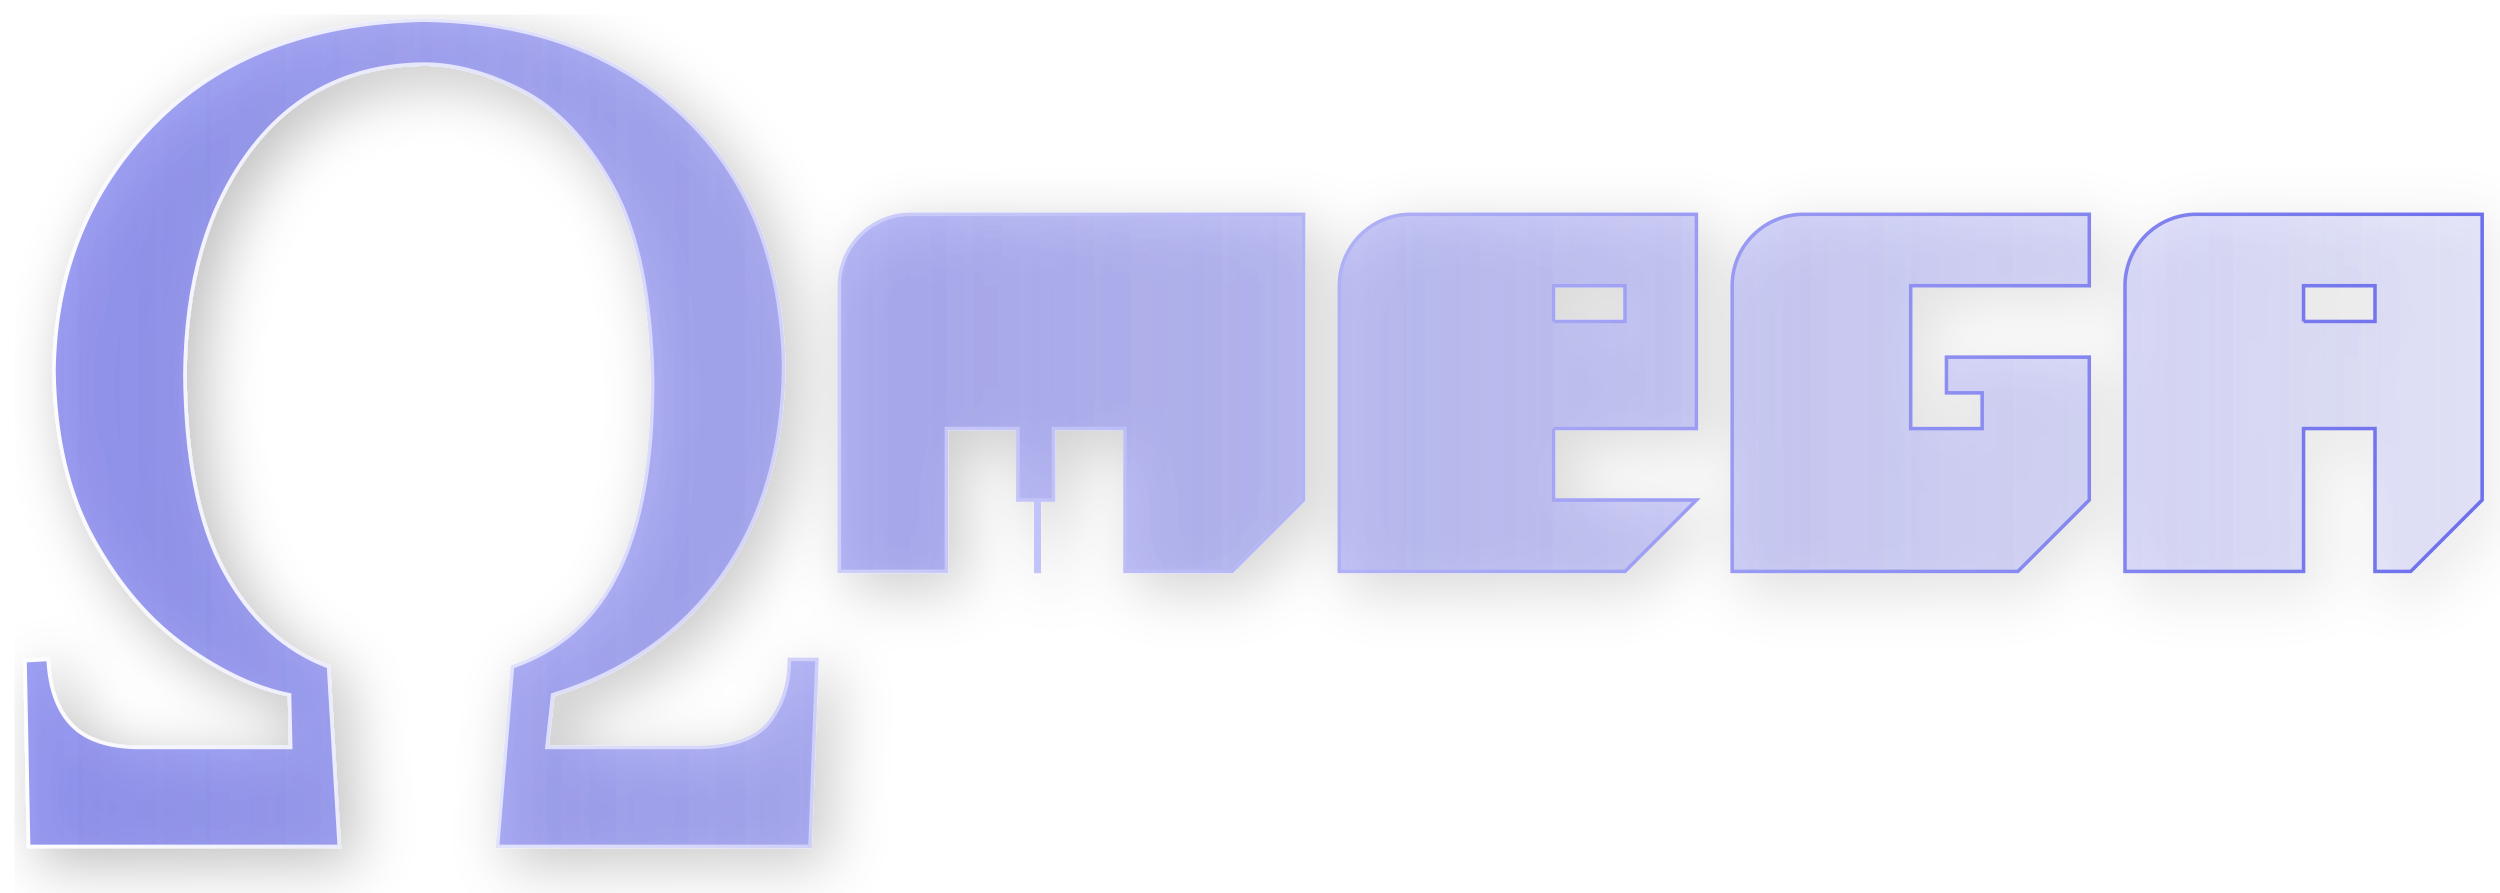
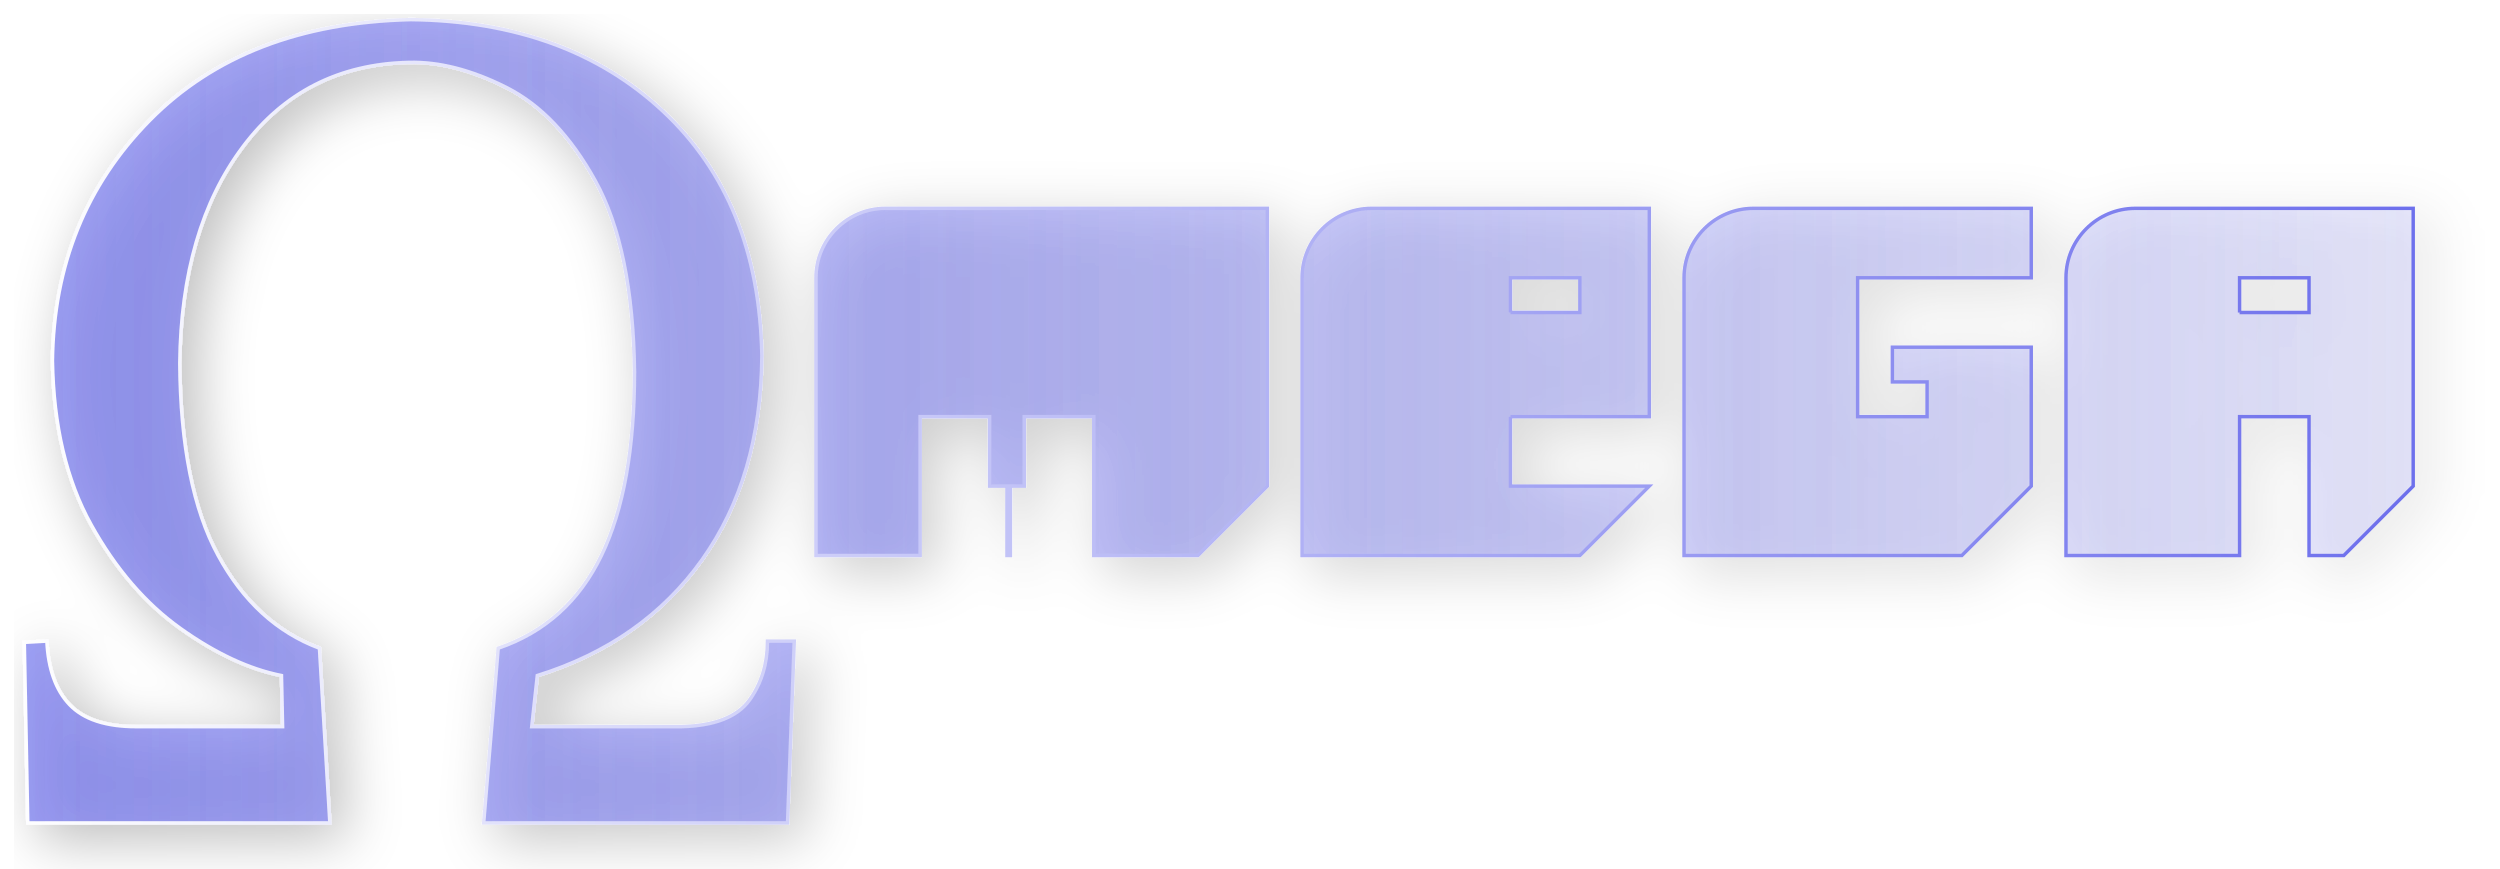
- <svg xmlns="http://www.w3.org/2000/svg" id="logo" viewBox="0 0 700 250">
+ <svg xmlns="http://www.w3.org/2000/svg" id="logo" viewBox="0 0 720 250">
  <defs>
    <filter id="dropshadow" width="200%" height="200%">
      <feGaussianBlur in="SourceAlpha" stdDeviation="8" />
      <feOffset dx="4" dy="4" result="offsetblur" />
      <feComponentTransfer>
        <feFuncA type="linear" slope="0.4" />
      </feComponentTransfer>
      <feMerge>
        <feMergeNode />
        <feMergeNode in="SourceGraphic" />
      </feMerge>
    </filter>
    <linearGradient id="o-grad" gradientUnits="userSpaceOnUse" x1="0" y1="125" x2="700" y2="125">
      <stop offset="0%" stop-color="#ffffff" />
      <stop offset="100%" stop-color="#6c6eec" />
      <animateTransform attributeName="gradientTransform" type="rotate" from="0 350 125" to="360 350 125" dur="10s" repeatCount="indefinite" />
    </linearGradient>
    <linearGradient id="o-grad-o" gradientUnits="userSpaceOnUse" x1="0" y1="125" x2="700" y2="125">
      <stop offset="0%" stop-color="#6c6eecaa" />
      <stop offset="100%" stop-color="#6c6eec22" />
      <animateTransform attributeName="gradientTransform" type="rotate" from="0 350 125" to="360 350 125" dur="10s" repeatCount="indefinite" />
    </linearGradient>
  </defs>
  <g fill="url(#o-grad-o)" stroke="url(#o-grad)" filter="url(#dropshadow)">
    <path id="o" d="M07,185 l1 52 h87 l-3-50.308 c-12.252-4.571-21.978-13.473-29.176-26.707 c-7.198-13.234-10.88-31.711-11.045-55.43 c0.272-25.712 6.321-46.46 18.14-62.239 c11.817-15.781 27.758-23.895 47.822-24.345 c8.731-0.22 18.079 2.172 28.046 7.189 c9.964 5.018 18.531 14.005 25.697 26.963 c7.167 12.957 10.918 31.234 11.255 54.827 c0 22.061-3.111 39.714-9.492 52.961 c-6.382 13.248-16.303 22.174-29.763 26.78 l-4.183 50.308 h87.519 l1.931-52.362 h-7.722 c0 6.417-1.663 12.064-5.148 16.941 c-3.486 4.877-10.028 7.443-19.627 7.7 h-43.117 l1.609-14.716 c20.291-6.338 36.098-17.447 47.421-33.326 c11.321-15.878 17.073-35.456 17.254-58.735 c-0.543-29.748-10.038-53.236-28.494-70.466 c-18.457-17.228-42.637-26.024-72.539-26.386 c-31.841 0.737-56.923 10.414-75.246 29.012 c-18.324 18.599-27.67 41.669-28.04 69.208 c0.31 18.682 4.027 34.419 11.129 47.207 c7.104 12.79 15.699 22.773 25.788 29.951 c10.089 7.178 19.77 11.689 29.044 13.534 l0.323 14.716 h-42.151 c-8.754 0-15.136-2.117-19.145-6.289 c-4.008-4.17-6.207-10.288-6.596-18.352 z" />
    <path id="m" d="M235,80 a20,20 0 0 1 20,-20 h110 v80 l-20,20 h-30 v-40 h-20 v20 h-4 v20 h-1 v-20 h-5 v-20 h-20 v40 h-30 z" />
    <path id="e" d="M375,80 a20,20 0 0 1 20,-20 h80 v60 h-40 m0,-30 h20 v-10 h-20 l0,10 m0,30 l0,20 h40 l-20,20 h-80 v-80 " />
    <path id="g" d="M485,80 a20,20 0 0 1 20,-20 h80 v20 h-50 v40 h20 v-10 h-10 v-10 h40 v40 l-20,20 h-80 z" />
    <path id="a" d="M595,80 a20,20 0 0 1 20,-20 h80 v80 l-20,20 h-10 v-40 h-20 v40 h-50 v-80 m 50 10 v-10 h20 v10 h-20" fill-rule="evenodd" />
  </g>
</svg>
